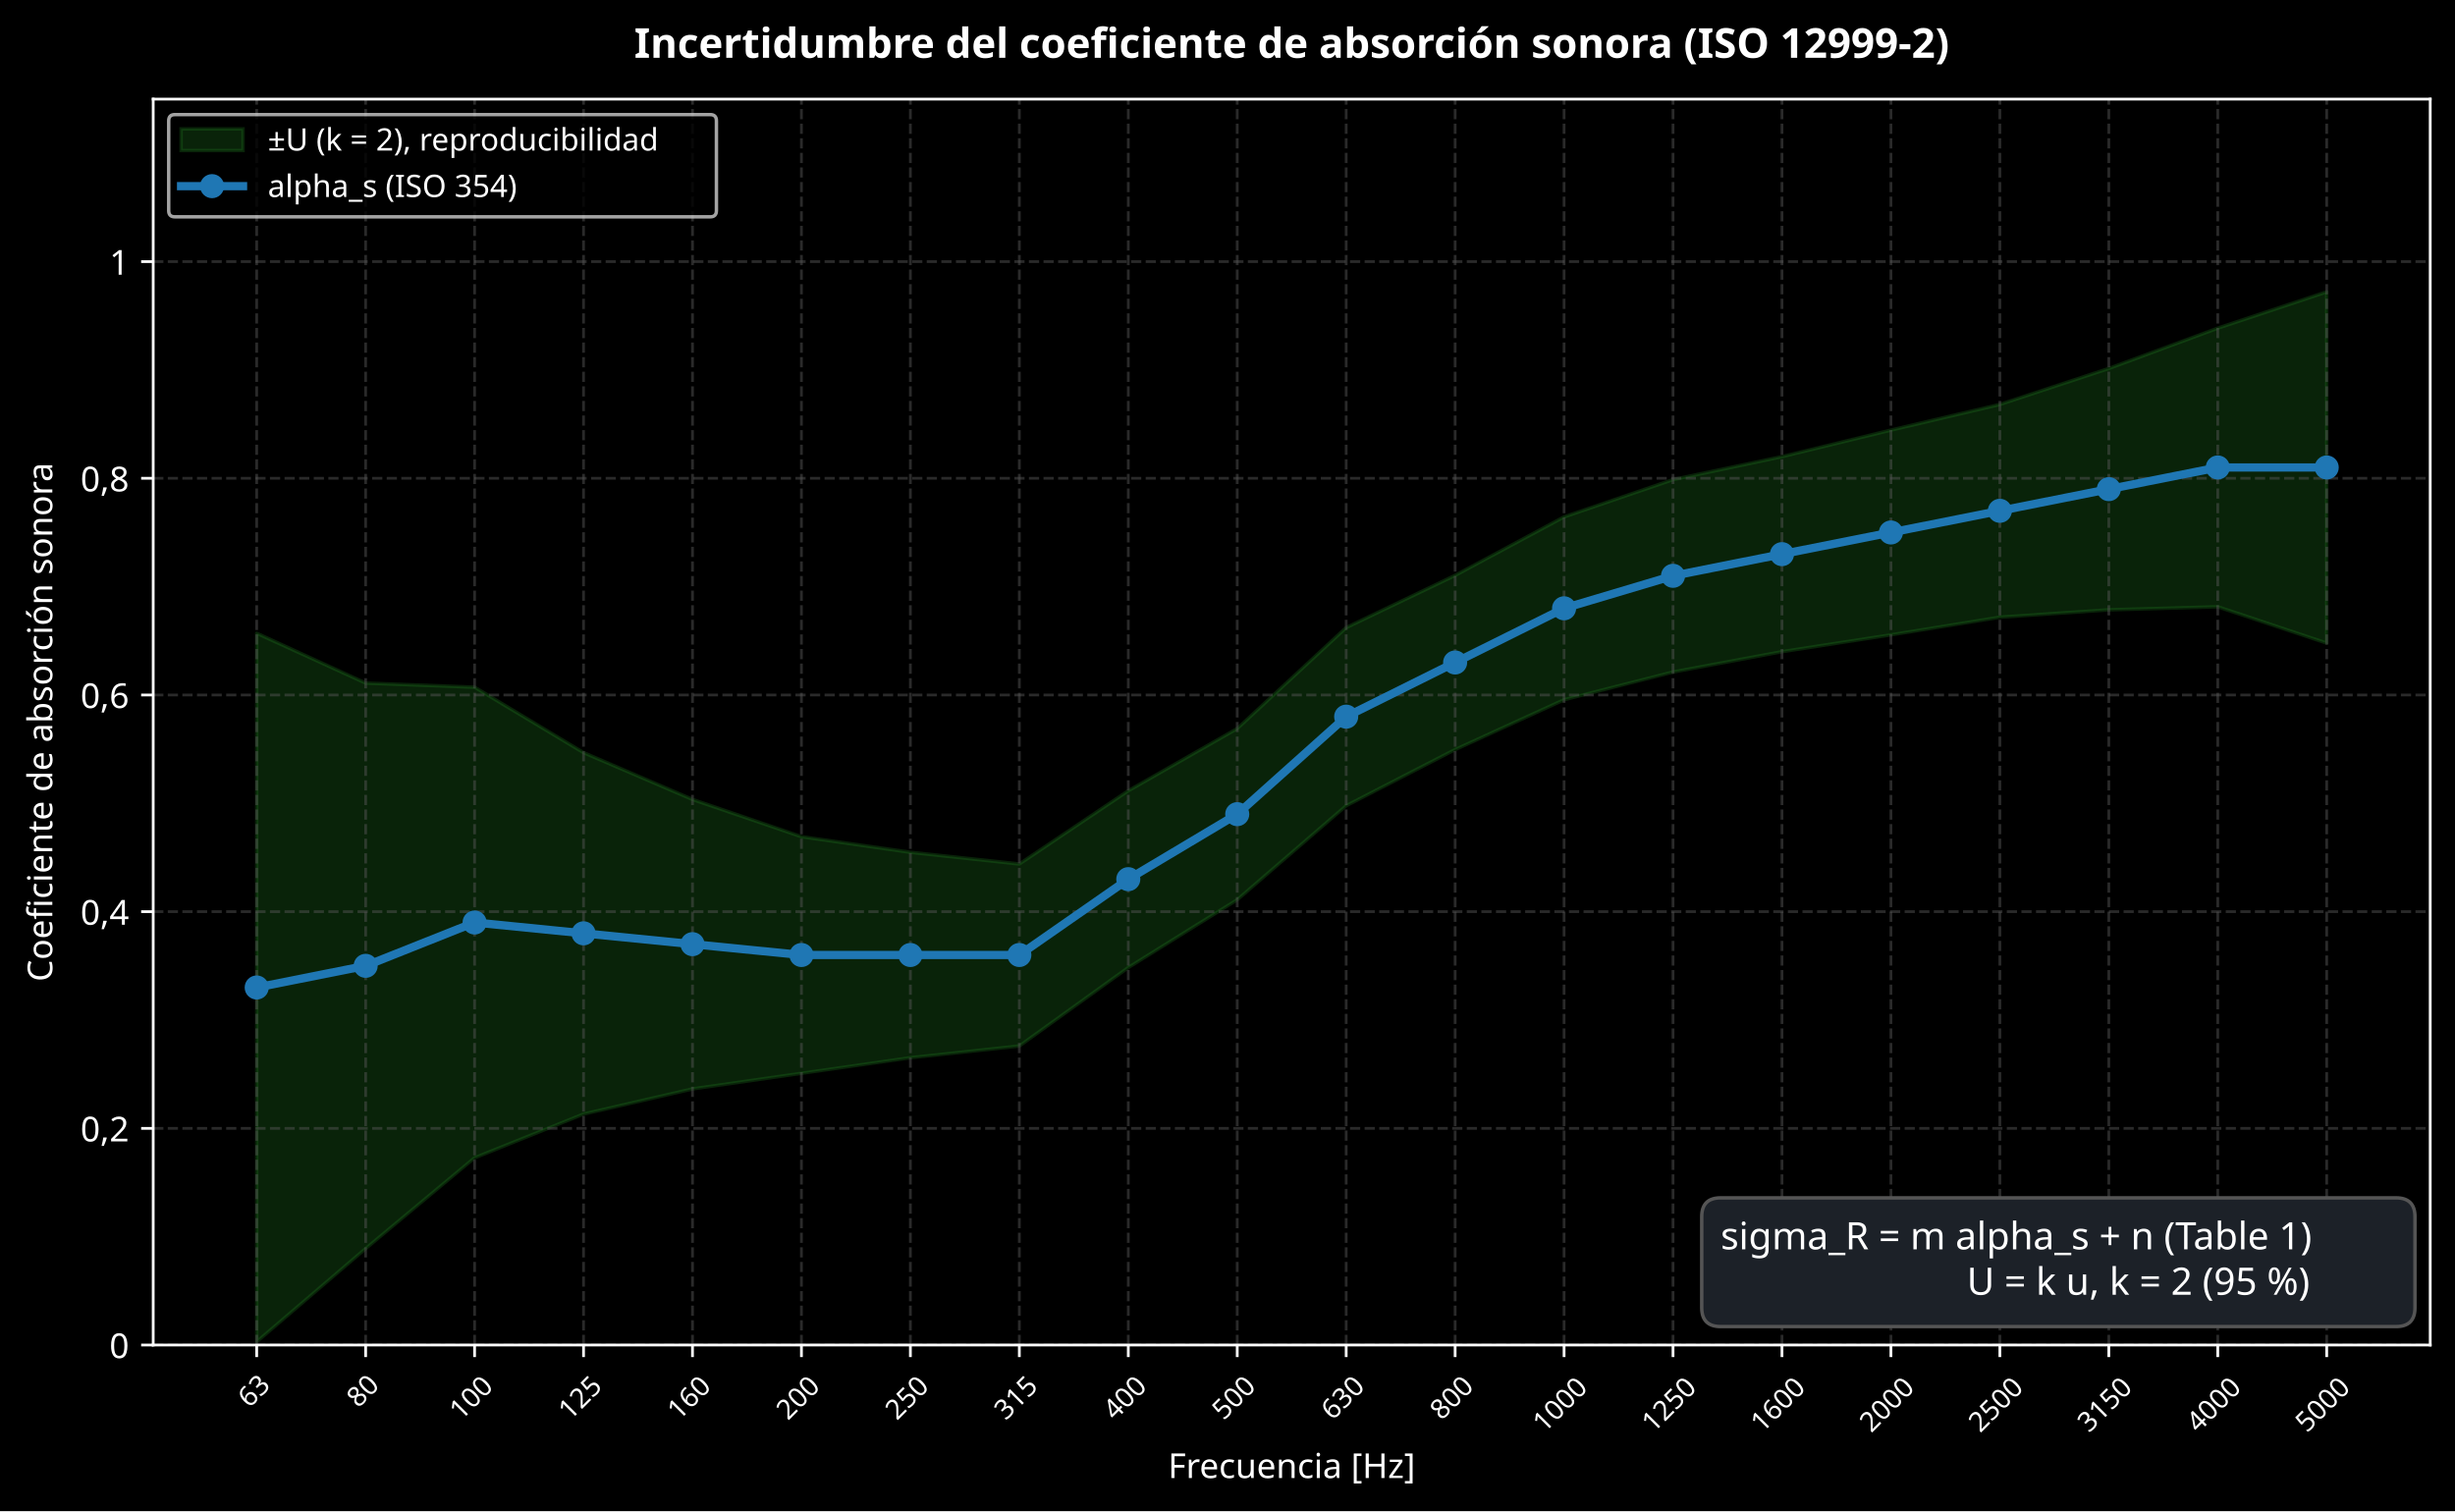
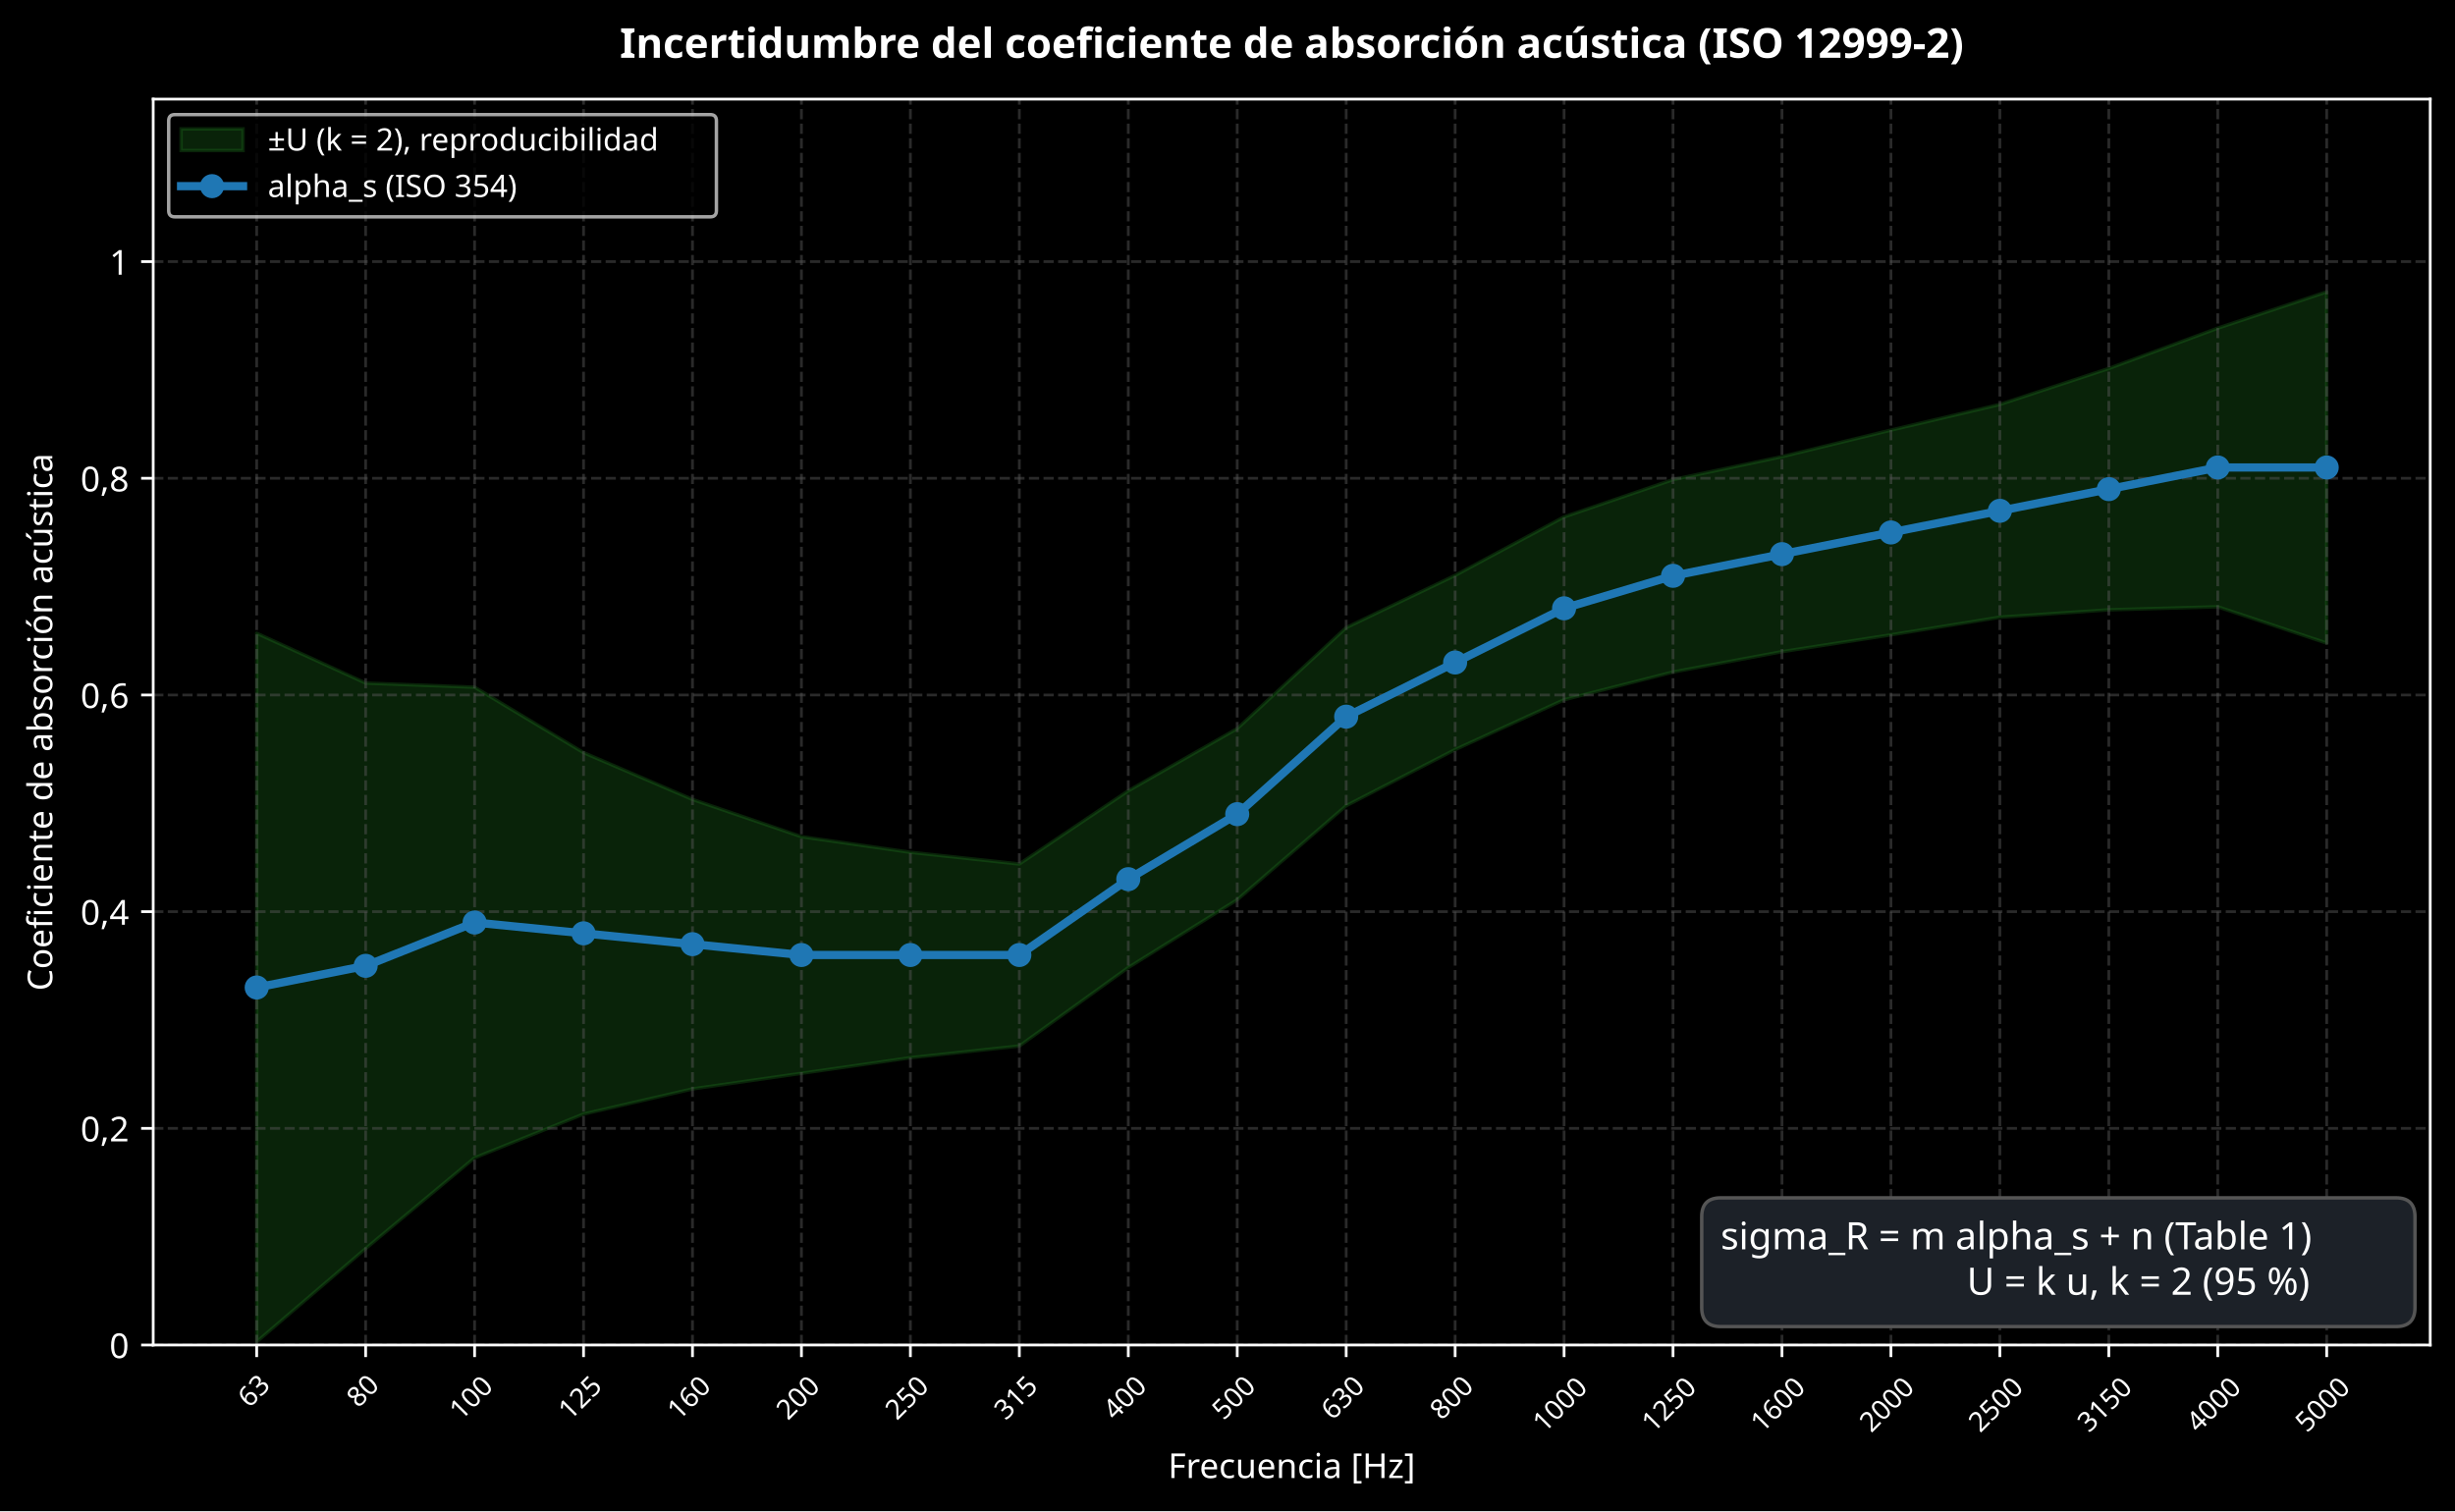
<svg xmlns="http://www.w3.org/2000/svg" xmlns:xlink="http://www.w3.org/1999/xlink" width="713.182pt" height="439.059pt" viewBox="0 0 713.182 439.059" version="1.1">
  <defs>
    <style type="text/css">*{stroke-linejoin: round; stroke-linecap: butt}</style>
  </defs>
  <g id="figure_1">
    <g id="patch_1">
      <path d="M 0 439.059  L 713.182 439.059  L 713.182 0  L 0 0  z " />
    </g>
    <g id="axes_1">
      <g id="patch_2">
        <path d="M 44.504 390.805  L 705.982 390.805  L 705.982 28.798  L 44.504 28.798  z " />
      </g>
      <g id="FillBetweenPolyCollection_1">
        <defs>
          <path id="mbe9dd3209f" d="M 74.571 -255.07  L 74.571 -49.199  L 106.221 -76.271  L 137.87 -102.65  L 169.52 -115.367  L 201.17 -122.67  L 232.819 -127.203  L 264.469 -131.736  L 296.119 -135.136  L 327.768 -157.927  L 359.418 -177.632  L 391.068 -204.956  L 422.717 -221.262  L 454.367 -235.742  L 486.017 -243.801  L 517.666 -249.713  L 549.316 -254.598  L 580.965 -259.729  L 612.615 -261.87  L 644.265 -262.751  L 675.914 -252.199  L 675.914 -354.266  L 675.914 -354.266  L 644.265 -343.715  L 612.615 -332.005  L 580.965 -321.554  L 549.316 -314.093  L 517.666 -306.387  L 486.017 -299.707  L 454.367 -288.879  L 422.717 -271.88  L 391.068 -256.707  L 359.418 -227.369  L 327.768 -209.3  L 296.119 -188.02  L 264.469 -191.42  L 232.819 -195.953  L 201.17 -206.782  L 169.52 -220.381  L 137.87 -239.394  L 106.221 -240.59  L 74.571 -255.07  z " style="stroke: #2ca02c; stroke-opacity: 0.22" />
        </defs>
        <g clip-path="url(#p89a6b94a8b)">
          <use xlink:href="#mbe9dd3209f" x="0" y="439.059" style="fill: #2ca02c; fill-opacity: 0.22; stroke: #2ca02c; stroke-opacity: 0.22" />
        </g>
      </g>
      <g id="matplotlib.axis_1">
        <g id="xtick_1">
          <g id="line2d_1">
            <path d="M 74.571 390.805  L 74.571 28.798  " clip-path="url(#p89a6b94a8b)" style="fill: none; stroke-dasharray: 2.96,1.28; stroke-dashoffset: 0; stroke: #555555; stroke-opacity: 0.5; stroke-width: 0.8" />
          </g>
          <g id="line2d_2">
            <defs>
              <path id="m8d14ee1197" d="M 0 0  L 0 3.5  " style="stroke: #ffffff; stroke-width: 0.8" />
            </defs>
            <g>
              <use xlink:href="#m8d14ee1197" x="74.571" y="390.805" style="fill: #ffffff; stroke: #ffffff; stroke-width: 0.8" />
            </g>
          </g>
          <g id="text_1">
            <text style="font-size: 8px; font-family: sans-serif; fill: #ffffff" transform="translate(72.44136 409.3011) rotate(-45)">63</text>
          </g>
        </g>
        <g id="xtick_2">
          <g id="line2d_3">
            <path d="M 106.221 390.805  L 106.221 28.798  " clip-path="url(#p89a6b94a8b)" style="fill: none; stroke-dasharray: 2.96,1.28; stroke-dashoffset: 0; stroke: #555555; stroke-opacity: 0.5; stroke-width: 0.8" />
          </g>
          <g id="line2d_4">
            <g>
              <use xlink:href="#m8d14ee1197" x="106.221" y="390.805" style="fill: #ffffff; stroke: #ffffff; stroke-width: 0.8" />
            </g>
          </g>
          <g id="text_2">
            <text style="font-size: 8px; font-family: sans-serif; fill: #ffffff" transform="translate(104.091 409.3011) rotate(-45)">80</text>
          </g>
        </g>
        <g id="xtick_3">
          <g id="line2d_5">
            <path d="M 137.87 390.805  L 137.87 28.798  " clip-path="url(#p89a6b94a8b)" style="fill: none; stroke-dasharray: 2.96,1.28; stroke-dashoffset: 0; stroke: #555555; stroke-opacity: 0.5; stroke-width: 0.8" />
          </g>
          <g id="line2d_6">
            <g>
              <use xlink:href="#m8d14ee1197" x="137.87" y="390.805" style="fill: #ffffff; stroke: #ffffff; stroke-width: 0.8" />
            </g>
          </g>
          <g id="text_3">
            <text style="font-size: 8px; font-family: sans-serif; fill: #ffffff" transform="translate(133.9411 412.9002) rotate(-45)">100</text>
          </g>
        </g>
        <g id="xtick_4">
          <g id="line2d_7">
            <path d="M 169.52 390.805  L 169.52 28.798  " clip-path="url(#p89a6b94a8b)" style="fill: none; stroke-dasharray: 2.96,1.28; stroke-dashoffset: 0; stroke: #555555; stroke-opacity: 0.5; stroke-width: 0.8" />
          </g>
          <g id="line2d_8">
            <g>
              <use xlink:href="#m8d14ee1197" x="169.52" y="390.805" style="fill: #ffffff; stroke: #ffffff; stroke-width: 0.8" />
            </g>
          </g>
          <g id="text_4">
            <text style="font-size: 8px; font-family: sans-serif; fill: #ffffff" transform="translate(165.5907 412.9002) rotate(-45)">125</text>
          </g>
        </g>
        <g id="xtick_5">
          <g id="line2d_9">
            <path d="M 201.17 390.805  L 201.17 28.798  " clip-path="url(#p89a6b94a8b)" style="fill: none; stroke-dasharray: 2.96,1.28; stroke-dashoffset: 0; stroke: #555555; stroke-opacity: 0.5; stroke-width: 0.8" />
          </g>
          <g id="line2d_10">
            <g>
              <use xlink:href="#m8d14ee1197" x="201.17" y="390.805" style="fill: #ffffff; stroke: #ffffff; stroke-width: 0.8" />
            </g>
          </g>
          <g id="text_5">
            <text style="font-size: 8px; font-family: sans-serif; fill: #ffffff" transform="translate(197.2404 412.9002) rotate(-45)">160</text>
          </g>
        </g>
        <g id="xtick_6">
          <g id="line2d_11">
            <path d="M 232.819 390.805  L 232.819 28.798  " clip-path="url(#p89a6b94a8b)" style="fill: none; stroke-dasharray: 2.96,1.28; stroke-dashoffset: 0; stroke: #555555; stroke-opacity: 0.5; stroke-width: 0.8" />
          </g>
          <g id="line2d_12">
            <g>
              <use xlink:href="#m8d14ee1197" x="232.819" y="390.805" style="fill: #ffffff; stroke: #ffffff; stroke-width: 0.8" />
            </g>
          </g>
          <g id="text_6">
            <text style="font-size: 8px; font-family: sans-serif; fill: #ffffff" transform="translate(228.89 412.9002) rotate(-45)">200</text>
          </g>
        </g>
        <g id="xtick_7">
          <g id="line2d_13">
            <path d="M 264.469 390.805  L 264.469 28.798  " clip-path="url(#p89a6b94a8b)" style="fill: none; stroke-dasharray: 2.96,1.28; stroke-dashoffset: 0; stroke: #555555; stroke-opacity: 0.5; stroke-width: 0.8" />
          </g>
          <g id="line2d_14">
            <g>
              <use xlink:href="#m8d14ee1197" x="264.469" y="390.805" style="fill: #ffffff; stroke: #ffffff; stroke-width: 0.8" />
            </g>
          </g>
          <g id="text_7">
            <text style="font-size: 8px; font-family: sans-serif; fill: #ffffff" transform="translate(260.5397 412.9002) rotate(-45)">250</text>
          </g>
        </g>
        <g id="xtick_8">
          <g id="line2d_15">
            <path d="M 296.119 390.805  L 296.119 28.798  " clip-path="url(#p89a6b94a8b)" style="fill: none; stroke-dasharray: 2.96,1.28; stroke-dashoffset: 0; stroke: #555555; stroke-opacity: 0.5; stroke-width: 0.8" />
          </g>
          <g id="line2d_16">
            <g>
              <use xlink:href="#m8d14ee1197" x="296.119" y="390.805" style="fill: #ffffff; stroke: #ffffff; stroke-width: 0.8" />
            </g>
          </g>
          <g id="text_8">
            <text style="font-size: 8px; font-family: sans-serif; fill: #ffffff" transform="translate(292.1893 412.9002) rotate(-45)">315</text>
          </g>
        </g>
        <g id="xtick_9">
          <g id="line2d_17">
            <path d="M 327.768 390.805  L 327.768 28.798  " clip-path="url(#p89a6b94a8b)" style="fill: none; stroke-dasharray: 2.96,1.28; stroke-dashoffset: 0; stroke: #555555; stroke-opacity: 0.5; stroke-width: 0.8" />
          </g>
          <g id="line2d_18">
            <g>
              <use xlink:href="#m8d14ee1197" x="327.768" y="390.805" style="fill: #ffffff; stroke: #ffffff; stroke-width: 0.8" />
            </g>
          </g>
          <g id="text_9">
            <text style="font-size: 8px; font-family: sans-serif; fill: #ffffff" transform="translate(323.839 412.9002) rotate(-45)">400</text>
          </g>
        </g>
        <g id="xtick_10">
          <g id="line2d_19">
            <path d="M 359.418 390.805  L 359.418 28.798  " clip-path="url(#p89a6b94a8b)" style="fill: none; stroke-dasharray: 2.96,1.28; stroke-dashoffset: 0; stroke: #555555; stroke-opacity: 0.5; stroke-width: 0.8" />
          </g>
          <g id="line2d_20">
            <g>
              <use xlink:href="#m8d14ee1197" x="359.418" y="390.805" style="fill: #ffffff; stroke: #ffffff; stroke-width: 0.8" />
            </g>
          </g>
          <g id="text_10">
            <text style="font-size: 8px; font-family: sans-serif; fill: #ffffff" transform="translate(355.4886 412.9002) rotate(-45)">500</text>
          </g>
        </g>
        <g id="xtick_11">
          <g id="line2d_21">
            <path d="M 391.068 390.805  L 391.068 28.798  " clip-path="url(#p89a6b94a8b)" style="fill: none; stroke-dasharray: 2.96,1.28; stroke-dashoffset: 0; stroke: #555555; stroke-opacity: 0.5; stroke-width: 0.8" />
          </g>
          <g id="line2d_22">
            <g>
              <use xlink:href="#m8d14ee1197" x="391.068" y="390.805" style="fill: #ffffff; stroke: #ffffff; stroke-width: 0.8" />
            </g>
          </g>
          <g id="text_11">
            <text style="font-size: 8px; font-family: sans-serif; fill: #ffffff" transform="translate(387.1383 412.9002) rotate(-45)">630</text>
          </g>
        </g>
        <g id="xtick_12">
          <g id="line2d_23">
            <path d="M 422.717 390.805  L 422.717 28.798  " clip-path="url(#p89a6b94a8b)" style="fill: none; stroke-dasharray: 2.96,1.28; stroke-dashoffset: 0; stroke: #555555; stroke-opacity: 0.5; stroke-width: 0.8" />
          </g>
          <g id="line2d_24">
            <g>
              <use xlink:href="#m8d14ee1197" x="422.717" y="390.805" style="fill: #ffffff; stroke: #ffffff; stroke-width: 0.8" />
            </g>
          </g>
          <g id="text_12">
            <text style="font-size: 8px; font-family: sans-serif; fill: #ffffff" transform="translate(418.7879 412.9002) rotate(-45)">800</text>
          </g>
        </g>
        <g id="xtick_13">
          <g id="line2d_25">
            <path d="M 454.367 390.805  L 454.367 28.798  " clip-path="url(#p89a6b94a8b)" style="fill: none; stroke-dasharray: 2.96,1.28; stroke-dashoffset: 0; stroke: #555555; stroke-opacity: 0.5; stroke-width: 0.8" />
          </g>
          <g id="line2d_26">
            <g>
              <use xlink:href="#m8d14ee1197" x="454.367" y="390.805" style="fill: #ffffff; stroke: #ffffff; stroke-width: 0.8" />
            </g>
          </g>
          <g id="text_13">
            <text style="font-size: 8px; font-family: sans-serif; fill: #ffffff" transform="translate(448.638 416.4994) rotate(-45)">1000</text>
          </g>
        </g>
        <g id="xtick_14">
          <g id="line2d_27">
            <path d="M 486.017 390.805  L 486.017 28.798  " clip-path="url(#p89a6b94a8b)" style="fill: none; stroke-dasharray: 2.96,1.28; stroke-dashoffset: 0; stroke: #555555; stroke-opacity: 0.5; stroke-width: 0.8" />
          </g>
          <g id="line2d_28">
            <g>
              <use xlink:href="#m8d14ee1197" x="486.017" y="390.805" style="fill: #ffffff; stroke: #ffffff; stroke-width: 0.8" />
            </g>
          </g>
          <g id="text_14">
            <text style="font-size: 8px; font-family: sans-serif; fill: #ffffff" transform="translate(480.2876 416.4994) rotate(-45)">1250</text>
          </g>
        </g>
        <g id="xtick_15">
          <g id="line2d_29">
            <path d="M 517.666 390.805  L 517.666 28.798  " clip-path="url(#p89a6b94a8b)" style="fill: none; stroke-dasharray: 2.96,1.28; stroke-dashoffset: 0; stroke: #555555; stroke-opacity: 0.5; stroke-width: 0.8" />
          </g>
          <g id="line2d_30">
            <g>
              <use xlink:href="#m8d14ee1197" x="517.666" y="390.805" style="fill: #ffffff; stroke: #ffffff; stroke-width: 0.8" />
            </g>
          </g>
          <g id="text_15">
            <text style="font-size: 8px; font-family: sans-serif; fill: #ffffff" transform="translate(511.9373 416.4994) rotate(-45)">1600</text>
          </g>
        </g>
        <g id="xtick_16">
          <g id="line2d_31">
            <path d="M 549.316 390.805  L 549.316 28.798  " clip-path="url(#p89a6b94a8b)" style="fill: none; stroke-dasharray: 2.96,1.28; stroke-dashoffset: 0; stroke: #555555; stroke-opacity: 0.5; stroke-width: 0.8" />
          </g>
          <g id="line2d_32">
            <g>
              <use xlink:href="#m8d14ee1197" x="549.316" y="390.805" style="fill: #ffffff; stroke: #ffffff; stroke-width: 0.8" />
            </g>
          </g>
          <g id="text_16">
            <text style="font-size: 8px; font-family: sans-serif; fill: #ffffff" transform="translate(543.5869 416.4994) rotate(-45)">2000</text>
          </g>
        </g>
        <g id="xtick_17">
          <g id="line2d_33">
            <path d="M 580.965 390.805  L 580.965 28.798  " clip-path="url(#p89a6b94a8b)" style="fill: none; stroke-dasharray: 2.96,1.28; stroke-dashoffset: 0; stroke: #555555; stroke-opacity: 0.5; stroke-width: 0.8" />
          </g>
          <g id="line2d_34">
            <g>
              <use xlink:href="#m8d14ee1197" x="580.965" y="390.805" style="fill: #ffffff; stroke: #ffffff; stroke-width: 0.8" />
            </g>
          </g>
          <g id="text_17">
            <text style="font-size: 8px; font-family: sans-serif; fill: #ffffff" transform="translate(575.2366 416.4994) rotate(-45)">2500</text>
          </g>
        </g>
        <g id="xtick_18">
          <g id="line2d_35">
            <path d="M 612.615 390.805  L 612.615 28.798  " clip-path="url(#p89a6b94a8b)" style="fill: none; stroke-dasharray: 2.96,1.28; stroke-dashoffset: 0; stroke: #555555; stroke-opacity: 0.5; stroke-width: 0.8" />
          </g>
          <g id="line2d_36">
            <g>
              <use xlink:href="#m8d14ee1197" x="612.615" y="390.805" style="fill: #ffffff; stroke: #ffffff; stroke-width: 0.8" />
            </g>
          </g>
          <g id="text_18">
            <text style="font-size: 8px; font-family: sans-serif; fill: #ffffff" transform="translate(606.8862 416.4994) rotate(-45)">3150</text>
          </g>
        </g>
        <g id="xtick_19">
          <g id="line2d_37">
            <path d="M 644.265 390.805  L 644.265 28.798  " clip-path="url(#p89a6b94a8b)" style="fill: none; stroke-dasharray: 2.96,1.28; stroke-dashoffset: 0; stroke: #555555; stroke-opacity: 0.5; stroke-width: 0.8" />
          </g>
          <g id="line2d_38">
            <g>
              <use xlink:href="#m8d14ee1197" x="644.265" y="390.805" style="fill: #ffffff; stroke: #ffffff; stroke-width: 0.8" />
            </g>
          </g>
          <g id="text_19">
            <text style="font-size: 8px; font-family: sans-serif; fill: #ffffff" transform="translate(638.5359 416.4994) rotate(-45)">4000</text>
          </g>
        </g>
        <g id="xtick_20">
          <g id="line2d_39">
            <path d="M 675.914 390.805  L 675.914 28.798  " clip-path="url(#p89a6b94a8b)" style="fill: none; stroke-dasharray: 2.96,1.28; stroke-dashoffset: 0; stroke: #555555; stroke-opacity: 0.5; stroke-width: 0.8" />
          </g>
          <g id="line2d_40">
            <g>
              <use xlink:href="#m8d14ee1197" x="675.914" y="390.805" style="fill: #ffffff; stroke: #ffffff; stroke-width: 0.8" />
            </g>
          </g>
          <g id="text_20">
            <text style="font-size: 8px; font-family: sans-serif; fill: #ffffff" transform="translate(670.1855 416.4994) rotate(-45)">5000</text>
          </g>
        </g>
        <g id="text_21">
          <text style="font-size: 10px; font-family: sans-serif; text-anchor: middle; fill: #ffffff" x="375.243" y="429.457" transform="rotate(-0 375.2427 429.4568)">Frecuencia [Hz]</text>
        </g>
      </g>
      <g id="matplotlib.axis_2">
        <g id="ytick_1">
          <g id="line2d_41">
            <path d="M 44.504 390.805  L 705.982 390.805  " clip-path="url(#p89a6b94a8b)" style="fill: none; stroke-dasharray: 2.96,1.28; stroke-dashoffset: 0; stroke: #555555; stroke-opacity: 0.5; stroke-width: 0.8" />
          </g>
          <g id="line2d_42">
            <defs>
              <path id="m5e07181663" d="M 0 0  L -3.5 0  " style="stroke: #ffffff; stroke-width: 0.8" />
            </defs>
            <g>
              <use xlink:href="#m5e07181663" x="44.504" y="390.805" style="fill: #ffffff; stroke: #ffffff; stroke-width: 0.8" />
            </g>
          </g>
          <g id="text_22">
            <text style="font-size: 10px; font-family: sans-serif; text-anchor: end; fill: #ffffff" x="37.504" y="394.604" transform="rotate(-0 37.50391 394.6037)">0</text>
          </g>
        </g>
        <g id="ytick_2">
          <g id="line2d_43">
            <path d="M 44.504 327.847  L 705.982 327.847  " clip-path="url(#p89a6b94a8b)" style="fill: none; stroke-dasharray: 2.96,1.28; stroke-dashoffset: 0; stroke: #555555; stroke-opacity: 0.5; stroke-width: 0.8" />
          </g>
          <g id="line2d_44">
            <g>
              <use xlink:href="#m5e07181663" x="44.504" y="327.847" style="fill: #ffffff; stroke: #ffffff; stroke-width: 0.8" />
            </g>
          </g>
          <g id="text_23">
            <text style="font-size: 10px; font-family: sans-serif; text-anchor: end; fill: #ffffff" x="37.504" y="331.646" transform="rotate(-0 37.50391 331.646)">0,2</text>
          </g>
        </g>
        <g id="ytick_3">
          <g id="line2d_45">
            <path d="M 44.504 264.889  L 705.982 264.889  " clip-path="url(#p89a6b94a8b)" style="fill: none; stroke-dasharray: 2.96,1.28; stroke-dashoffset: 0; stroke: #555555; stroke-opacity: 0.5; stroke-width: 0.8" />
          </g>
          <g id="line2d_46">
            <g>
              <use xlink:href="#m5e07181663" x="44.504" y="264.889" style="fill: #ffffff; stroke: #ffffff; stroke-width: 0.8" />
            </g>
          </g>
          <g id="text_24">
            <text style="font-size: 10px; font-family: sans-serif; text-anchor: end; fill: #ffffff" x="37.504" y="268.688" transform="rotate(-0 37.50391 268.6883)">0,4</text>
          </g>
        </g>
        <g id="ytick_4">
          <g id="line2d_47">
            <path d="M 44.504 201.932  L 705.982 201.932  " clip-path="url(#p89a6b94a8b)" style="fill: none; stroke-dasharray: 2.96,1.28; stroke-dashoffset: 0; stroke: #555555; stroke-opacity: 0.5; stroke-width: 0.8" />
          </g>
          <g id="line2d_48">
            <g>
              <use xlink:href="#m5e07181663" x="44.504" y="201.932" style="fill: #ffffff; stroke: #ffffff; stroke-width: 0.8" />
            </g>
          </g>
          <g id="text_25">
            <text style="font-size: 10px; font-family: sans-serif; text-anchor: end; fill: #ffffff" x="37.504" y="205.731" transform="rotate(-0 37.50391 205.7306)">0,6</text>
          </g>
        </g>
        <g id="ytick_5">
          <g id="line2d_49">
            <path d="M 44.504 138.974  L 705.982 138.974  " clip-path="url(#p89a6b94a8b)" style="fill: none; stroke-dasharray: 2.96,1.28; stroke-dashoffset: 0; stroke: #555555; stroke-opacity: 0.5; stroke-width: 0.8" />
          </g>
          <g id="line2d_50">
            <g>
              <use xlink:href="#m5e07181663" x="44.504" y="138.974" style="fill: #ffffff; stroke: #ffffff; stroke-width: 0.8" />
            </g>
          </g>
          <g id="text_26">
            <text style="font-size: 10px; font-family: sans-serif; text-anchor: end; fill: #ffffff" x="37.504" y="142.773" transform="rotate(-0 37.50391 142.7729)">0,8</text>
          </g>
        </g>
        <g id="ytick_6">
          <g id="line2d_51">
            <path d="M 44.504 76.016  L 705.982 76.016  " clip-path="url(#p89a6b94a8b)" style="fill: none; stroke-dasharray: 2.96,1.28; stroke-dashoffset: 0; stroke: #555555; stroke-opacity: 0.5; stroke-width: 0.8" />
          </g>
          <g id="line2d_52">
            <g>
              <use xlink:href="#m5e07181663" x="44.504" y="76.016" style="fill: #ffffff; stroke: #ffffff; stroke-width: 0.8" />
            </g>
          </g>
          <g id="text_27">
            <text style="font-size: 10px; font-family: sans-serif; text-anchor: end; fill: #ffffff" x="37.504" y="79.815" transform="rotate(-0 37.50391 79.81522)">1</text>
          </g>
        </g>
        <g id="text_28">
-           <text style="font-size: 10px; font-family: sans-serif; text-anchor: middle; fill: #ffffff" x="15.198" y="209.801" transform="rotate(-90 15.19844 209.8015)">Coeficiente de absorción sonora</text>
+           <text style="font-size: 10px; font-family: sans-serif; text-anchor: middle; fill: #ffffff" x="15.198" y="209.801" transform="rotate(-90 15.19844 209.8015)">Coeficiente de absorción acústica</text>
        </g>
      </g>
      <g id="patch_3">
        <path d="M 44.504 390.805  L 44.504 28.798  " style="fill: none; stroke: #ffffff; stroke-width: 0.8; stroke-linejoin: miter; stroke-linecap: square" />
      </g>
      <g id="patch_4">
        <path d="M 705.982 390.805  L 705.982 28.798  " style="fill: none; stroke: #ffffff; stroke-width: 0.8; stroke-linejoin: miter; stroke-linecap: square" />
      </g>
      <g id="patch_5">
        <path d="M 44.504 390.805  L 705.982 390.805  " style="fill: none; stroke: #ffffff; stroke-width: 0.8; stroke-linejoin: miter; stroke-linecap: square" />
      </g>
      <g id="patch_6">
        <path d="M 44.504 28.798  L 705.982 28.798  " style="fill: none; stroke: #ffffff; stroke-width: 0.8; stroke-linejoin: miter; stroke-linecap: square" />
      </g>
      <g id="text_29">
        <g id="patch_7">
          <path d="M 499.85 385.445  L 696.059 385.445  Q 701.559 385.445 701.559 379.945  L 701.559 353.539  Q 701.559 348.039 696.059 348.039  L 499.85 348.039  Q 494.35 348.039 494.35 353.539  L 494.35 379.945  Q 494.35 385.445 499.85 385.445  z " style="fill: #1c2128; stroke: #555555; stroke-linejoin: miter" />
        </g>
        <text style="font-size: 11px; font-family: sans-serif; fill: #ffffff" transform="translate(499.8503 362.998)">sigma_R = m alpha_s + n  (Table 1)</text>
        <text style="font-size: 11px; font-family: sans-serif; fill: #ffffff" transform="translate(571.3761 376.201)">U = k u,  k = 2  (95 %)</text>
      </g>
      <g id="text_30">
-         <text style="font-weight: 700; font-size: 12px; font-family: sans-serif; text-anchor: middle; fill: #ffffff" x="375.243" y="16.798" transform="rotate(-0 375.2427 16.79812)">Incertidumbre del coeficiente de absorción sonora (ISO 12999-2)</text>
+         <text style="font-weight: 700; font-size: 12px; font-family: sans-serif; text-anchor: middle; fill: #ffffff" x="375.243" y="16.798" transform="rotate(-0 375.2427 16.79812)">Incertidumbre del coeficiente de absorción acústica (ISO 12999-2)</text>
      </g>
      <g id="line2d_53">
        <path d="M 74.571 286.925  L 106.221 280.629  L 137.87 268.037  L 169.52 271.185  L 201.17 274.333  L 232.819 277.481  L 264.469 277.481  L 296.119 277.481  L 327.768 255.446  L 359.418 236.558  L 391.068 208.228  L 422.717 192.488  L 454.367 176.749  L 486.017 167.305  L 517.666 161.009  L 549.316 154.714  L 580.965 148.418  L 612.615 142.122  L 644.265 135.826  L 675.914 135.826  " clip-path="url(#p89a6b94a8b)" style="fill: none; stroke: #1f77b4; stroke-width: 2.4; stroke-linecap: square" />
        <defs>
          <path id="m49466b02c9" d="M 0 3  C 0.796 3 1.559 2.684 2.121 2.121  C 2.684 1.559 3 0.796 3 0  C 3 -0.796 2.684 -1.559 2.121 -2.121  C 1.559 -2.684 0.796 -3 0 -3  C -0.796 -3 -1.559 -2.684 -2.121 -2.121  C -2.684 -1.559 -3 -0.796 -3 0  C -3 0.796 -2.684 1.559 -2.121 2.121  C -1.559 2.684 -0.796 3 0 3  z " style="stroke: #1f77b4" />
        </defs>
        <g clip-path="url(#p89a6b94a8b)">
          <use xlink:href="#m49466b02c9" x="74.571" y="286.925" style="fill: #1f77b4; stroke: #1f77b4" />
          <use xlink:href="#m49466b02c9" x="106.221" y="280.629" style="fill: #1f77b4; stroke: #1f77b4" />
          <use xlink:href="#m49466b02c9" x="137.87" y="268.037" style="fill: #1f77b4; stroke: #1f77b4" />
          <use xlink:href="#m49466b02c9" x="169.52" y="271.185" style="fill: #1f77b4; stroke: #1f77b4" />
          <use xlink:href="#m49466b02c9" x="201.17" y="274.333" style="fill: #1f77b4; stroke: #1f77b4" />
          <use xlink:href="#m49466b02c9" x="232.819" y="277.481" style="fill: #1f77b4; stroke: #1f77b4" />
          <use xlink:href="#m49466b02c9" x="264.469" y="277.481" style="fill: #1f77b4; stroke: #1f77b4" />
          <use xlink:href="#m49466b02c9" x="296.119" y="277.481" style="fill: #1f77b4; stroke: #1f77b4" />
          <use xlink:href="#m49466b02c9" x="327.768" y="255.446" style="fill: #1f77b4; stroke: #1f77b4" />
          <use xlink:href="#m49466b02c9" x="359.418" y="236.558" style="fill: #1f77b4; stroke: #1f77b4" />
          <use xlink:href="#m49466b02c9" x="391.068" y="208.228" style="fill: #1f77b4; stroke: #1f77b4" />
          <use xlink:href="#m49466b02c9" x="422.717" y="192.488" style="fill: #1f77b4; stroke: #1f77b4" />
          <use xlink:href="#m49466b02c9" x="454.367" y="176.749" style="fill: #1f77b4; stroke: #1f77b4" />
          <use xlink:href="#m49466b02c9" x="486.017" y="167.305" style="fill: #1f77b4; stroke: #1f77b4" />
          <use xlink:href="#m49466b02c9" x="517.666" y="161.009" style="fill: #1f77b4; stroke: #1f77b4" />
          <use xlink:href="#m49466b02c9" x="549.316" y="154.714" style="fill: #1f77b4; stroke: #1f77b4" />
          <use xlink:href="#m49466b02c9" x="580.965" y="148.418" style="fill: #1f77b4; stroke: #1f77b4" />
          <use xlink:href="#m49466b02c9" x="612.615" y="142.122" style="fill: #1f77b4; stroke: #1f77b4" />
          <use xlink:href="#m49466b02c9" x="644.265" y="135.826" style="fill: #1f77b4; stroke: #1f77b4" />
          <use xlink:href="#m49466b02c9" x="675.914" y="135.826" style="fill: #1f77b4; stroke: #1f77b4" />
        </g>
      </g>
      <g id="legend_1">
        <g id="patch_8">
          <path d="M 50.804 63  L 206.321 63  Q 208.121 63 208.121 61.2  L 208.121 35.098  Q 208.121 33.298 206.321 33.298  L 50.804 33.298  Q 49.004 33.298 49.004 35.098  L 49.004 61.2  Q 49.004 63 50.804 63  z " style="opacity: 0.8; stroke: #cccccc; stroke-linejoin: miter" />
        </g>
        <g id="patch_9">
          <path d="M 52.604 43.737  L 70.604 43.737  L 70.604 37.437  L 52.604 37.437  z " style="fill: #2ca02c; fill-opacity: 0.22; stroke: #2ca02c; stroke-opacity: 0.22; stroke-linejoin: miter" />
        </g>
        <g id="text_31">
          <text style="font-size: 9px; font-family: sans-serif; text-anchor: start; fill: #ffffff" x="77.804" y="43.737" transform="rotate(-0 77.80391 43.73672)">±U (k = 2), reproducibilidad</text>
        </g>
        <g id="line2d_54">
          <path d="M 52.604 54.087  L 61.604 54.087  L 70.604 54.087  " style="fill: none; stroke: #1f77b4; stroke-width: 2.4; stroke-linecap: square" />
          <g>
            <use xlink:href="#m49466b02c9" x="61.604" y="54.087" style="fill: #1f77b4; stroke: #1f77b4" />
          </g>
        </g>
        <g id="text_32">
          <text style="font-size: 9px; font-family: sans-serif; text-anchor: start; fill: #ffffff" x="77.804" y="57.237" transform="rotate(-0 77.80391 57.23742)">alpha_s (ISO 354)</text>
        </g>
      </g>
    </g>
  </g>
  <defs>
    <clipPath id="p89a6b94a8b">
      <rect x="44.504" y="28.798" width="661.478" height="362.007" />
    </clipPath>
  </defs>
</svg>
